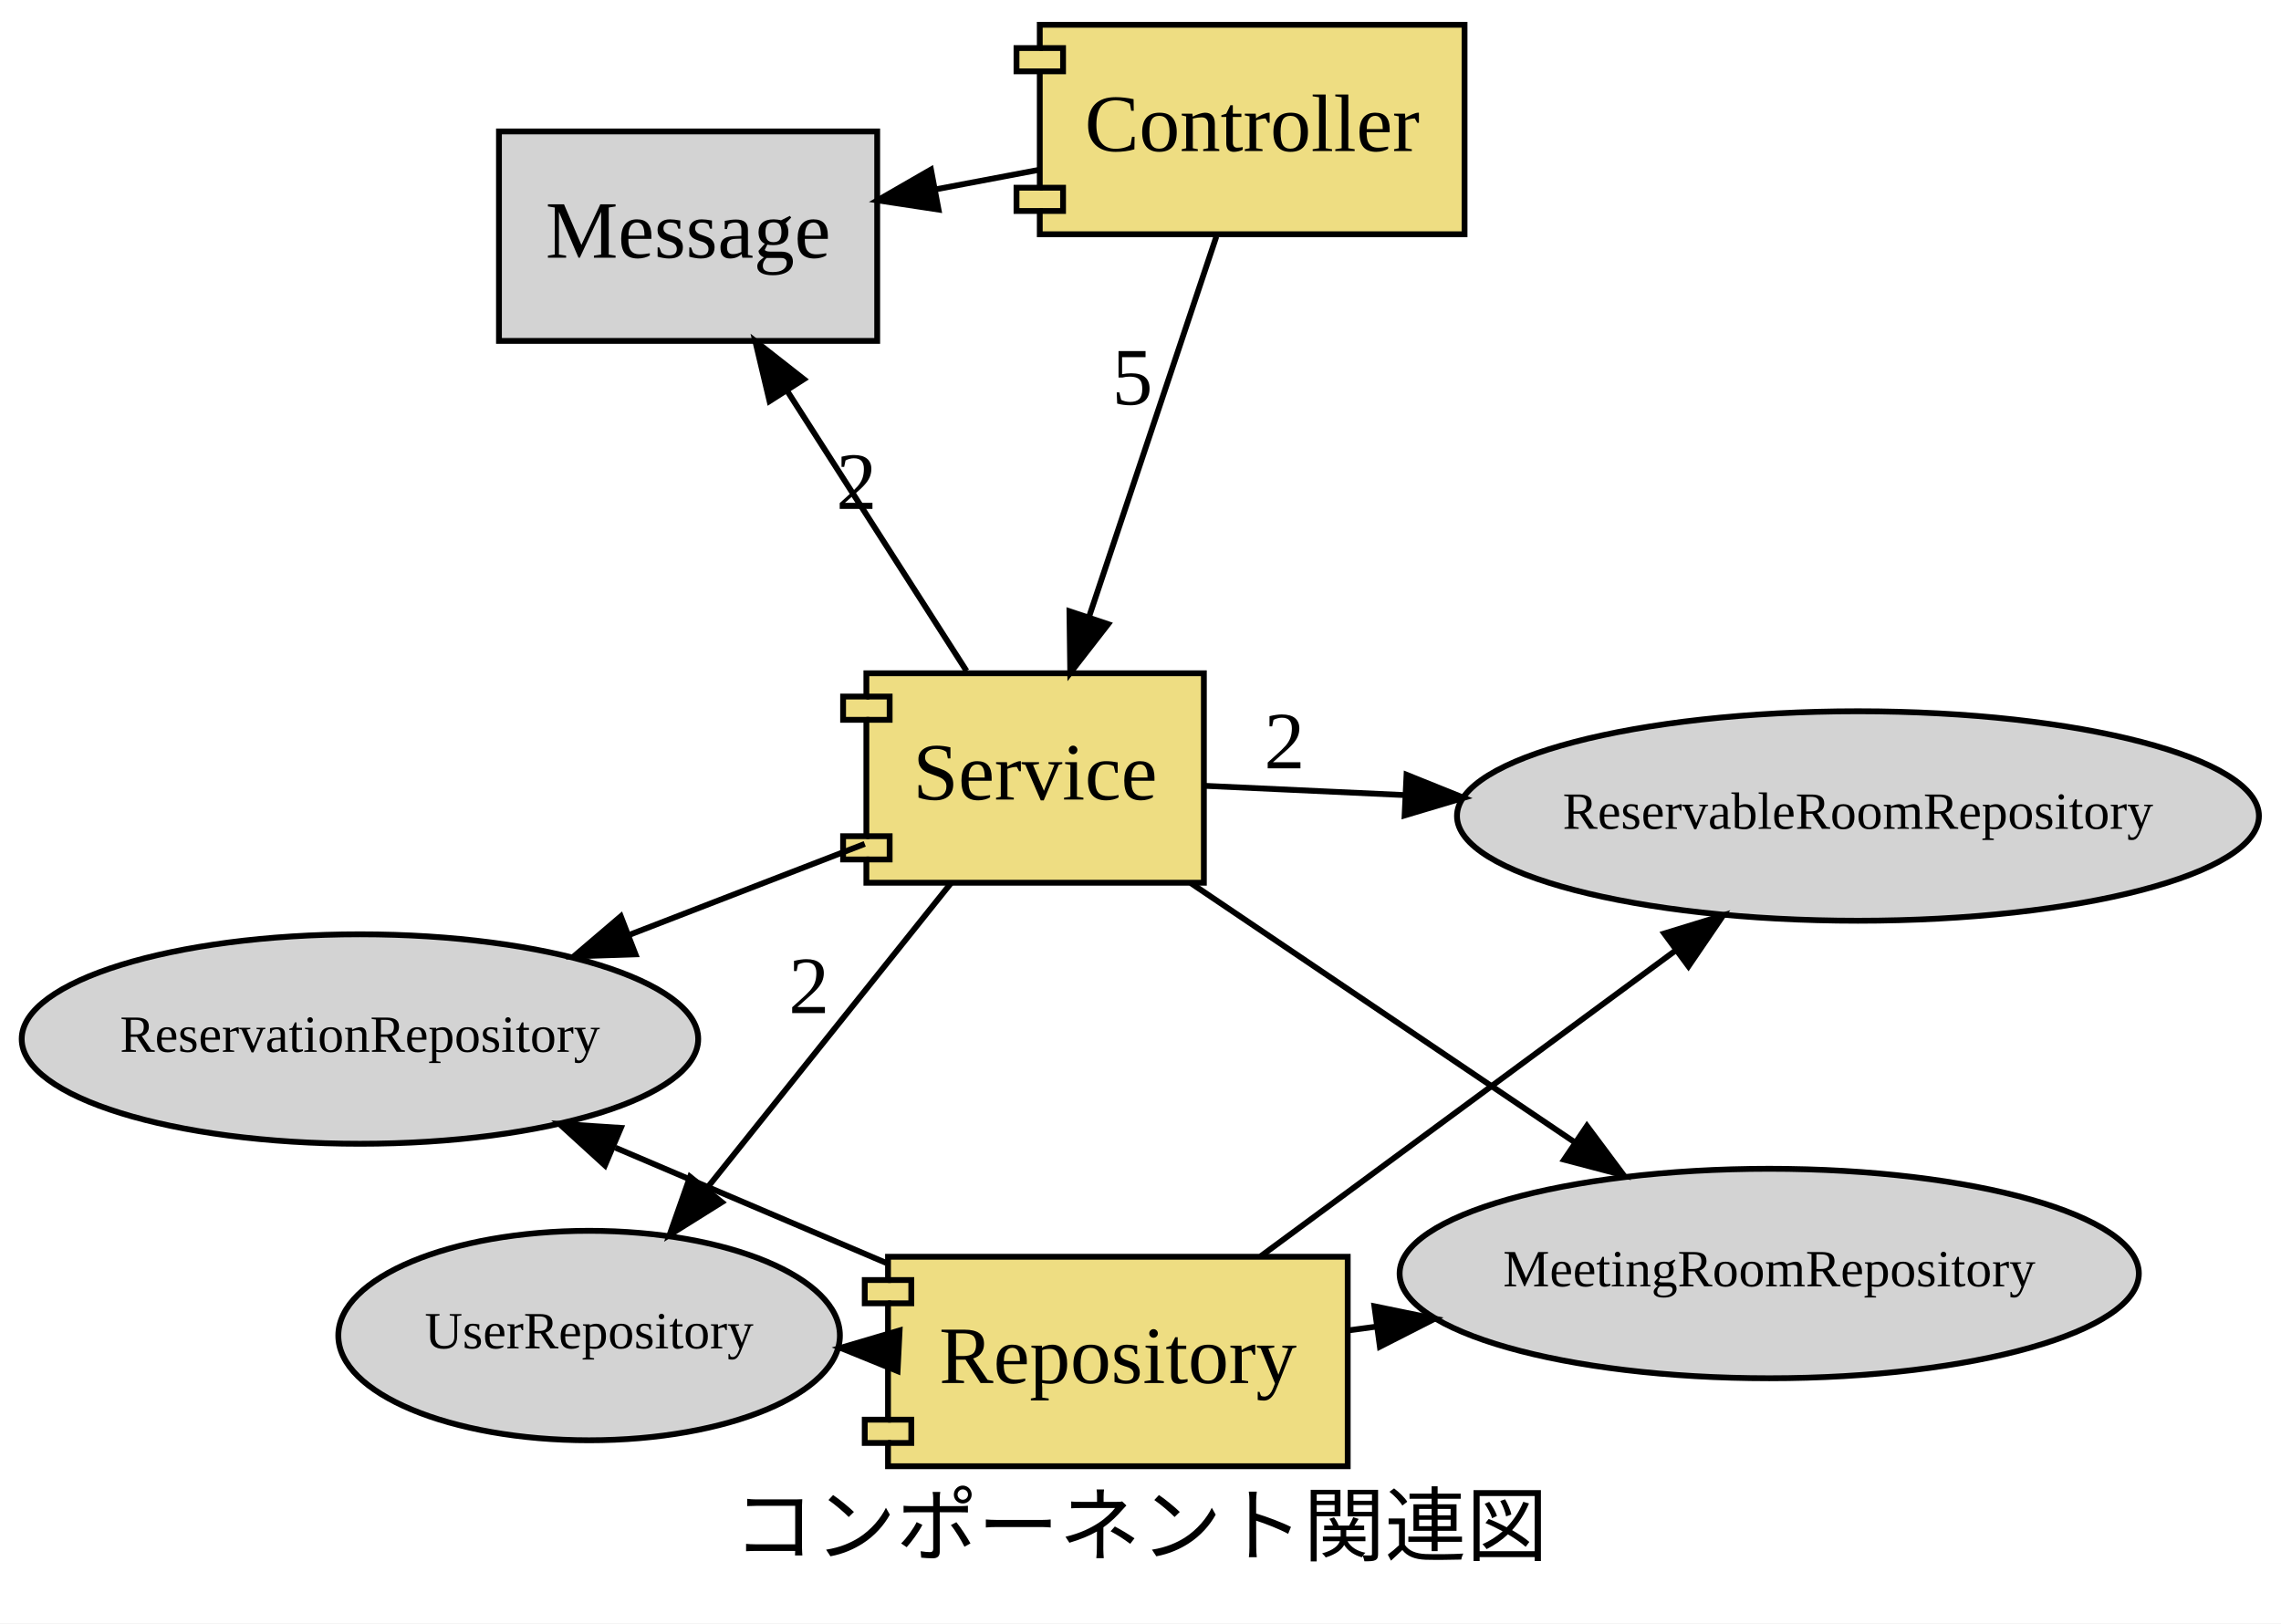
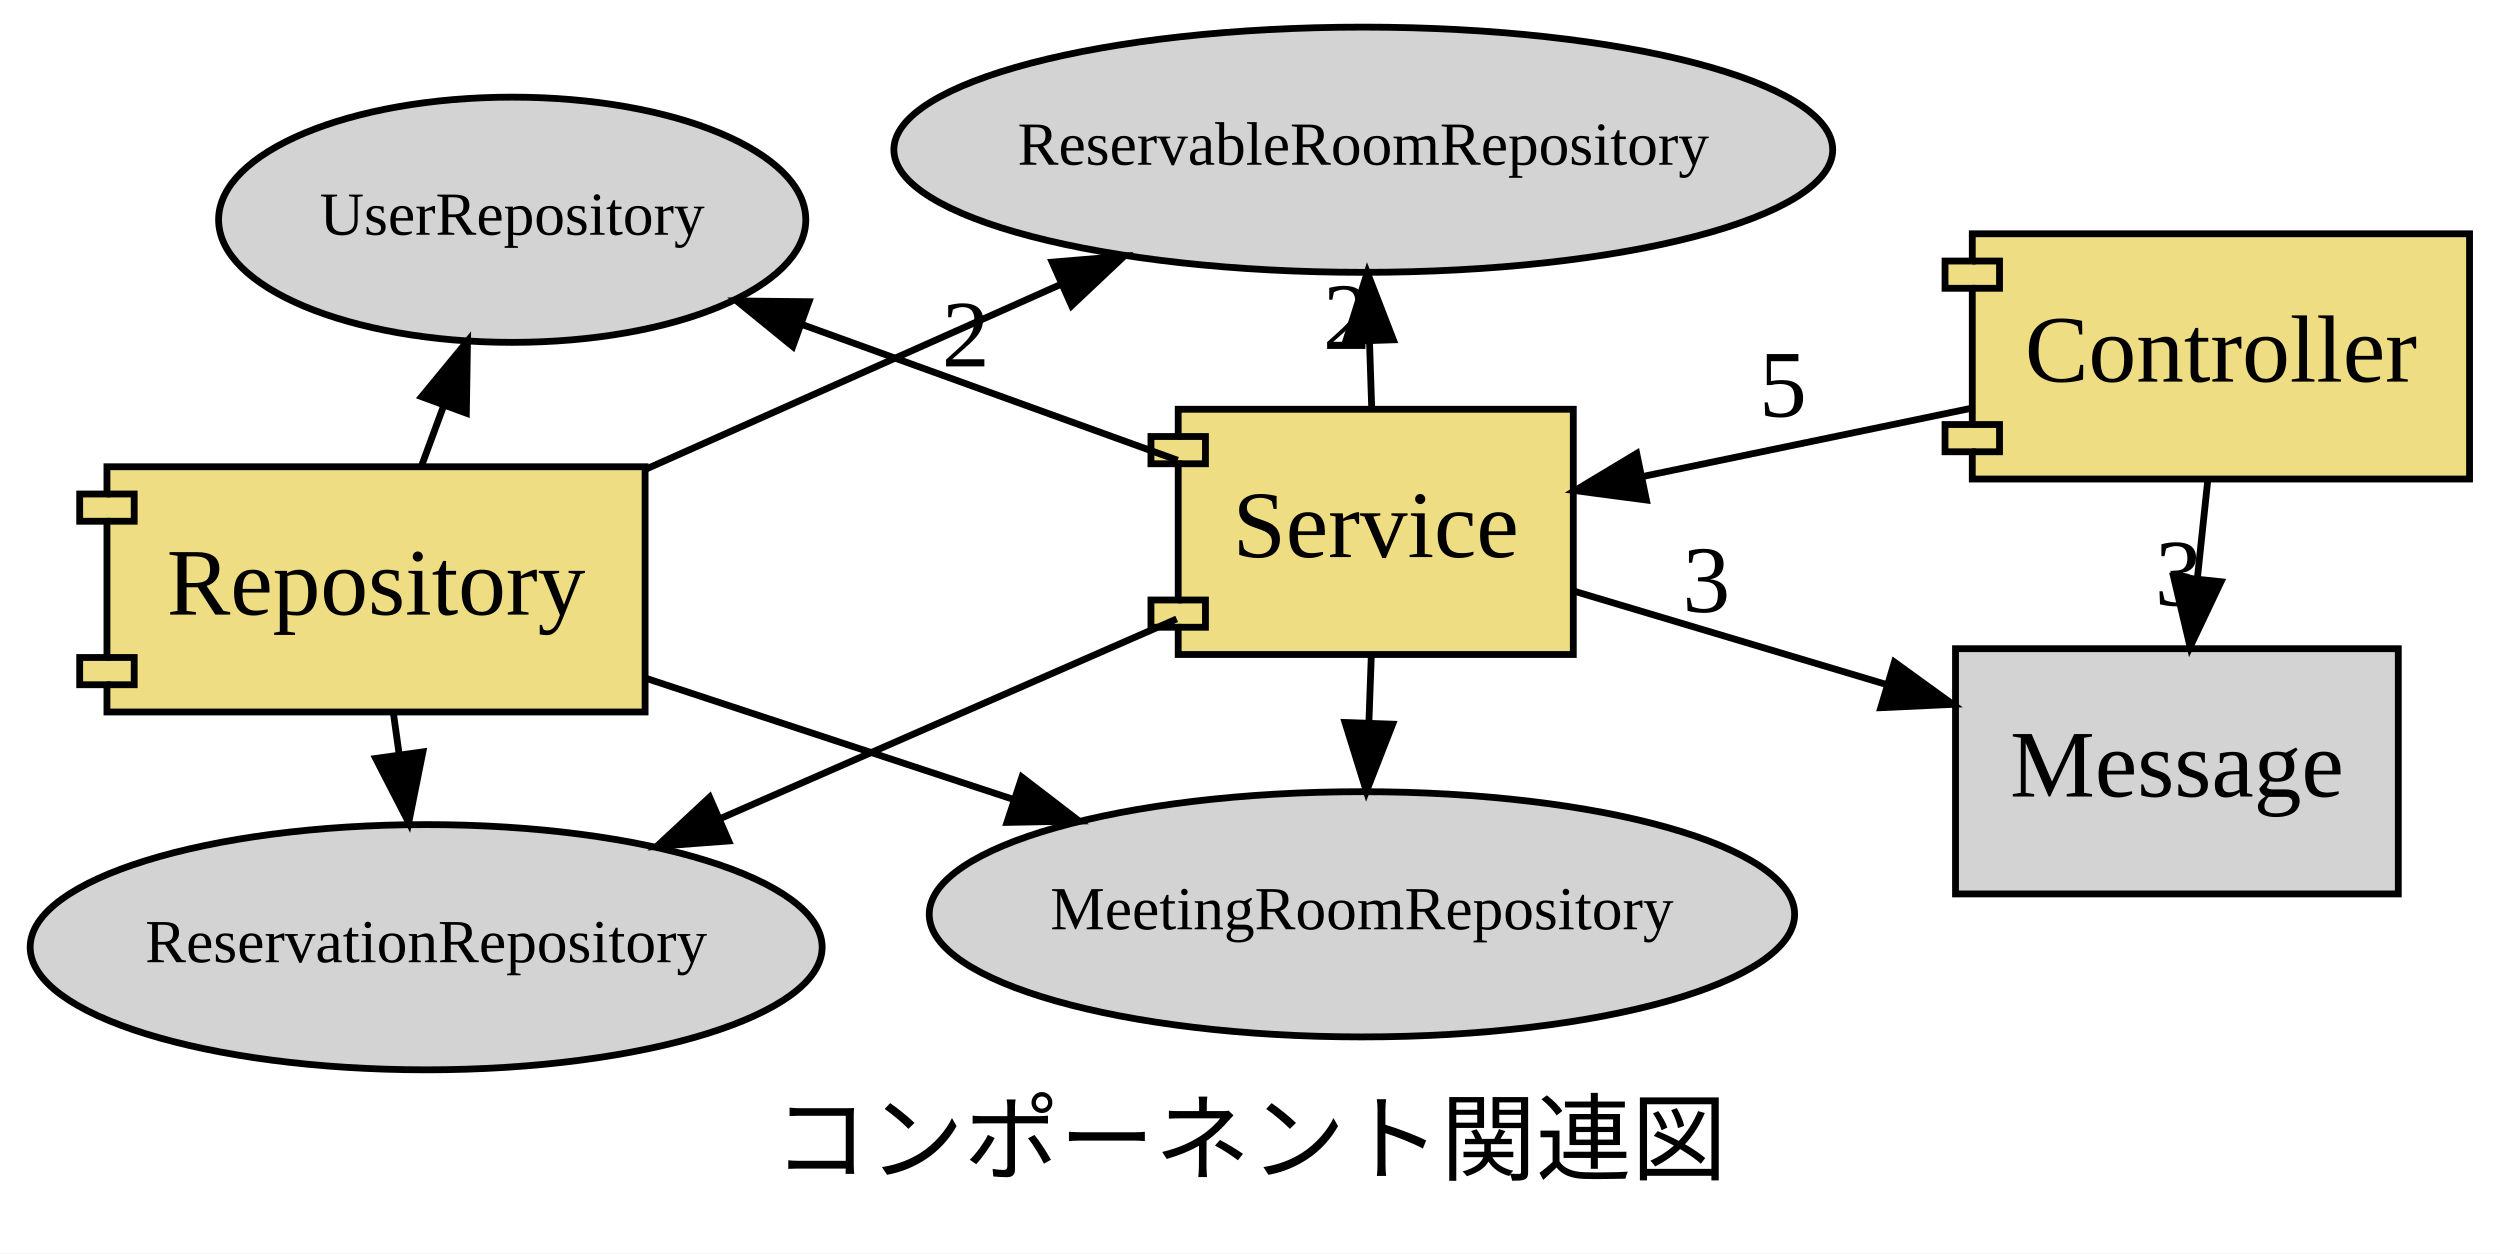
- <svg xmlns="http://www.w3.org/2000/svg" width="392pt" height="279pt" viewBox="0.00 0.00 392.00 279.00">
-   <g id="graph0" class="graph" transform="scale(1 1) rotate(0) translate(4 252)">
-     <polygon fill="white" stroke="transparent" points="-4,27 -4,-252 388,-252 388,27 -4,27" />
-     <text text-anchor="middle" x="192" y="15.2" font-family="Times New Roman,serif" font-size="14.00">コンポーネント関連図
+ <svg xmlns="http://www.w3.org/2000/svg" width="367pt" height="184pt" viewBox="0.00 0.00 367.00 184.00">
+   <g id="graph0" class="graph" transform="scale(1 1) rotate(0) translate(4 157)">
+     <polygon fill="white" stroke="transparent" points="-4,27 -4,-157 363,-157 363,27 -4,27" />
+     <text text-anchor="middle" x="179.5" y="15.2" font-family="Times New Roman,serif" font-size="14.00">コンポーネント関連図
        </text>
    <g id="node1" class="node">
-       <ellipse fill="lightgrey" stroke="black" cx="97.24" cy="-22.47" rx="43.1" ry="18" />
-       <text text-anchor="middle" x="97.24" y="-20.27" font-family="Times New Roman,serif" font-size="9.00">
+       <ellipse fill="lightgrey" stroke="black" cx="71.19" cy="-124.74" rx="43.1" ry="18" />
+       <text text-anchor="middle" x="71.19" y="-122.54" font-family="Times New Roman,serif" font-size="9.00">
                UserRepository
            </text>
    </g>
    <g id="node2" class="node">
-       <ellipse fill="lightgrey" stroke="black" cx="57.86" cy="-73.43" rx="58.13" ry="18" />
-       <text text-anchor="middle" x="57.86" y="-71.23" font-family="Times New Roman,serif" font-size="9.00">
+       <ellipse fill="lightgrey" stroke="black" cx="58.56" cy="-17.95" rx="58.13" ry="18" />
+       <text text-anchor="middle" x="58.56" y="-15.75" font-family="Times New Roman,serif" font-size="9.00">
                ReservationRepository
            </text>
    </g>
    <g id="node3" class="node">
-       <ellipse fill="lightgrey" stroke="black" cx="300.05" cy="-33.13" rx="63.52" ry="18" />
-       <text text-anchor="middle" x="300.05" y="-30.93" font-family="Times New Roman,serif" font-size="9.00">
+       <ellipse fill="lightgrey" stroke="black" cx="195.93" cy="-22.78" rx="63.52" ry="18" />
+       <text text-anchor="middle" x="195.93" y="-20.58" font-family="Times New Roman,serif" font-size="9.00">
                MeetingRoomRepository
            </text>
    </g>
    <g id="node4" class="node">
-       <ellipse fill="lightgrey" stroke="black" cx="315.3" cy="-111.76" rx="68.91" ry="18" />
-       <text text-anchor="middle" x="315.3" y="-109.56" font-family="Times New Roman,serif" font-size="9.00">
+       <ellipse fill="lightgrey" stroke="black" cx="196.13" cy="-135.02" rx="68.91" ry="18" />
+       <text text-anchor="middle" x="196.13" y="-132.82" font-family="Times New Roman,serif" font-size="9.00">
                ReservableRoomRepository
            </text>
    </g>
    <g id="node5" class="node">
-       <polygon fill="#eedd82" stroke="black" points="247.69,-247.74 174.69,-247.74 174.69,-243.74 170.69,-243.74 170.69,-239.74 174.69,-239.74 174.69,-219.74 170.69,-219.74 170.69,-215.74 174.69,-215.74 174.69,-211.74 247.69,-211.74 247.69,-247.74" />
-       <polyline fill="none" stroke="black" points="174.69,-243.74 178.69,-243.74 178.69,-239.74 174.69,-239.74 " />
-       <polyline fill="none" stroke="black" points="174.69,-219.74 178.69,-219.74 178.69,-215.74 174.69,-215.74 " />
-       <text text-anchor="middle" x="211.19" y="-226.04" font-family="Times New Roman,serif" font-size="14.00">
+       <polygon fill="#eedd82" stroke="black" points="358.53,-122.68 285.53,-122.68 285.53,-118.68 281.53,-118.68 281.53,-114.68 285.53,-114.68 285.53,-94.68 281.53,-94.68 281.53,-90.68 285.53,-90.68 285.53,-86.68 358.53,-86.68 358.53,-122.68" />
+       <polyline fill="none" stroke="black" points="285.53,-118.68 289.53,-118.68 289.53,-114.68 285.53,-114.68 " />
+       <polyline fill="none" stroke="black" points="285.53,-94.68 289.53,-94.68 289.53,-90.68 285.53,-90.68 " />
+       <text text-anchor="middle" x="322.03" y="-100.98" font-family="Times New Roman,serif" font-size="14.00">
                Controller
            </text>
    </g>
    <g id="node6" class="node">
-       <polygon fill="lightgrey" stroke="black" points="146.75,-229.41 81.75,-229.41 81.75,-193.41 146.75,-193.41 146.75,-229.41" />
-       <text text-anchor="middle" x="114.25" y="-207.71" font-family="Times New Roman,serif" font-size="14.00">
+       <polygon fill="#eedd82" stroke="black" points="226.96,-96.92 168.96,-96.92 168.96,-92.92 164.96,-92.92 164.96,-88.92 168.96,-88.92 168.96,-68.92 164.96,-68.92 164.96,-64.92 168.96,-64.92 168.96,-60.92 226.96,-60.92 226.96,-96.92" />
+       <polyline fill="none" stroke="black" points="168.96,-92.92 172.96,-92.92 172.96,-88.92 168.96,-88.92 " />
+       <polyline fill="none" stroke="black" points="168.96,-68.92 172.96,-68.92 172.96,-64.92 168.96,-64.92 " />
+       <text text-anchor="middle" x="197.96" y="-75.22" font-family="Times New Roman,serif" font-size="14.00">
+                 Service
+             </text>
+     </g>
+     <g id="edge1" class="edge">
+       <path fill="none" stroke="black" d="M285.48,-97.09C270.23,-93.92 252.5,-90.24 237,-87.02" />
+       <polygon fill="black" stroke="black" points="237.69,-83.59 227.19,-84.98 236.27,-90.44 237.69,-83.59" />
+       <text text-anchor="middle" x="257.74" y="-95.85" font-family="Times New Roman,serif" font-size="14.00">5
+             </text>
+     </g>
+     <g id="node8" class="node">
+       <polygon fill="lightgrey" stroke="black" points="348.07,-61.77 283.07,-61.77 283.07,-25.77 348.07,-25.77 348.07,-61.77" />
+       <text text-anchor="middle" x="315.57" y="-40.07" font-family="Times New Roman,serif" font-size="14.00">
                Message
            </text>
    </g>
    <g id="edge8" class="edge">
-       <path fill="none" stroke="black" d="M174.54,-222.81C168.7,-221.71 162.62,-220.55 156.66,-219.43" />
-       <polygon fill="black" stroke="black" points="157.29,-215.98 146.81,-217.57 155.99,-222.86 157.29,-215.98" />
-     </g>
-     <g id="node8" class="node">
-       <polygon fill="#eedd82" stroke="black" points="202.89,-136.29 144.89,-136.29 144.89,-132.29 140.89,-132.29 140.89,-128.29 144.89,-128.29 144.89,-108.29 140.89,-108.29 140.89,-104.29 144.89,-104.29 144.89,-100.29 202.89,-100.29 202.89,-136.29" />
-       <polyline fill="none" stroke="black" points="144.89,-132.29 148.89,-132.29 148.89,-128.29 144.89,-128.29 " />
-       <polyline fill="none" stroke="black" points="144.89,-108.29 148.89,-108.29 148.89,-104.29 144.89,-104.29 " />
-       <text text-anchor="middle" x="173.89" y="-114.59" font-family="Times New Roman,serif" font-size="14.00">
-                 Service
+       <path fill="none" stroke="black" d="M320.09,-86.4C319.62,-81.94 319.1,-77.07 318.59,-72.26" />
+       <polygon fill="black" stroke="black" points="322.04,-71.6 317.51,-62.03 315.08,-72.34 322.04,-71.6" />
+       <text text-anchor="middle" x="315.84" y="-68.13" font-family="Times New Roman,serif" font-size="14.00">3
            </text>
    </g>
-     <g id="edge1" class="edge">
-       <path fill="none" stroke="black" d="M205.03,-211.34C199.08,-193.57 190,-166.42 183.17,-146.03" />
-       <polygon fill="black" stroke="black" points="186.43,-144.73 179.93,-136.36 179.79,-146.95 186.43,-144.73" />
-       <text text-anchor="middle" x="190.6" y="-182.49" font-family="Times New Roman,serif" font-size="14.00">5
+     <g id="edge7" class="edge">
+       <path fill="none" stroke="black" d="M168.88,-89.43C152.52,-95.34 131.8,-102.83 113.66,-109.39" />
+       <polygon fill="black" stroke="black" points="112.38,-106.13 104.16,-112.82 114.76,-112.71 112.38,-106.13" />
+       <text text-anchor="middle" x="137.77" y="-103.21" font-family="Times New Roman,serif" font-size="14.00">2
+             </text>
+     </g>
+     <g id="edge10" class="edge">
+       <path fill="none" stroke="black" d="M168.74,-66.14C149.34,-57.65 123.53,-46.36 101.77,-36.85" />
+       <polygon fill="black" stroke="black" points="102.97,-33.55 92.41,-32.75 100.17,-39.97 102.97,-33.55" />
+     </g>
+     <g id="edge5" class="edge">
+       <path fill="none" stroke="black" d="M197.31,-60.85C197.19,-57.64 197.07,-54.24 196.95,-50.83" />
+       <polygon fill="black" stroke="black" points="200.44,-50.69 196.59,-40.82 193.45,-50.94 200.44,-50.69" />
+     </g>
+     <g id="edge3" class="edge">
+       <path fill="none" stroke="black" d="M197.37,-96.98C197.27,-100.18 197.16,-103.58 197.04,-106.99" />
+       <polygon fill="black" stroke="black" points="193.55,-106.89 196.72,-117 200.54,-107.12 193.55,-106.89" />
+       <text text-anchor="middle" x="193.71" y="-105.78" font-family="Times New Roman,serif" font-size="14.00">2
+             </text>
+     </g>
+     <g id="edge4" class="edge">
+       <path fill="none" stroke="black" d="M227.03,-70.23C240.87,-66.09 257.69,-61.07 272.94,-56.51" />
+       <polygon fill="black" stroke="black" points="274.1,-59.81 282.68,-53.6 272.1,-53.11 274.1,-59.81" />
+       <text text-anchor="middle" x="246.49" y="-67.17" font-family="Times New Roman,serif" font-size="14.00">3
            </text>
    </g>
    <g id="node7" class="node">
-       <polygon fill="#eedd82" stroke="black" points="227.61,-36.01 148.61,-36.01 148.61,-32.01 144.61,-32.01 144.61,-28.01 148.61,-28.01 148.61,-8.01 144.61,-8.01 144.61,-4.01 148.61,-4.01 148.61,-0.01 227.61,-0.01 227.61,-36.01" />
-       <polyline fill="none" stroke="black" points="148.61,-32.01 152.61,-32.01 152.61,-28.01 148.61,-28.01 " />
-       <polyline fill="none" stroke="black" points="148.61,-8.01 152.61,-8.01 152.61,-4.01 148.61,-4.01 " />
-       <text text-anchor="middle" x="188.11" y="-14.31" font-family="Times New Roman,serif" font-size="14.00">
+       <polygon fill="#eedd82" stroke="black" points="90.7,-88.48 11.7,-88.48 11.7,-84.48 7.7,-84.48 7.7,-80.48 11.7,-80.48 11.7,-60.48 7.7,-60.48 7.7,-56.48 11.7,-56.48 11.7,-52.48 90.7,-52.48 90.7,-88.48" />
+       <polyline fill="none" stroke="black" points="11.7,-84.48 15.7,-84.48 15.7,-80.48 11.7,-80.48 " />
+       <polyline fill="none" stroke="black" points="11.7,-60.48 15.7,-60.48 15.7,-56.48 11.7,-56.48 " />
+       <text text-anchor="middle" x="51.2" y="-66.78" font-family="Times New Roman,serif" font-size="14.00">
                Repository
            </text>
    </g>
    <g id="edge11" class="edge">
-       <path fill="none" stroke="black" d="M148.51,-19.95C148.43,-19.96 148.35,-19.96 148.26,-19.96" />
-       <polygon fill="black" stroke="black" points="150.25,-16.36 140.44,-20.35 150.6,-23.35 150.25,-16.36" />
+       <path fill="none" stroke="black" d="M57.86,-88.55C58.92,-91.42 60.03,-94.44 61.14,-97.46" />
+       <polygon fill="black" stroke="black" points="57.89,-98.76 64.63,-106.94 64.46,-96.34 57.89,-98.76" />
    </g>
    <g id="edge2" class="edge">
-       <path fill="none" stroke="black" d="M148.32,-34.94C133.59,-41.2 116.82,-48.34 101.75,-54.76" />
-       <polygon fill="black" stroke="black" points="99.96,-51.71 92.13,-58.85 102.7,-58.16 99.96,-51.71" />
+       <path fill="none" stroke="black" d="M53.74,-52.4C54.01,-50.45 54.29,-48.42 54.58,-46.38" />
+       <polygon fill="black" stroke="black" points="58.08,-46.63 56,-36.24 51.15,-45.66 58.08,-46.63" />
    </g>
    <g id="edge6" class="edge">
-       <path fill="none" stroke="black" d="M227.89,-23.38C229.38,-23.58 230.89,-23.79 232.41,-23.99" />
-       <polygon fill="black" stroke="black" points="232.2,-27.5 242.58,-25.37 233.14,-20.56 232.2,-27.5" />
+       <path fill="none" stroke="black" d="M90.75,-57.45C107.42,-51.96 127.03,-45.49 144.78,-39.64" />
+       <polygon fill="black" stroke="black" points="146.01,-42.92 154.41,-36.47 143.82,-36.27 146.01,-42.92" />
    </g>
    <g id="edge9" class="edge">
-       <path fill="none" stroke="black" d="M212.63,-36.08C232.99,-51.09 262.06,-72.52 284.08,-88.74" />
-       <polygon fill="black" stroke="black" points="282.01,-91.57 292.14,-94.68 286.17,-85.93 282.01,-91.57" />
-     </g>
-     <g id="edge7" class="edge">
-       <path fill="none" stroke="black" d="M159.47,-100.27C147.65,-85.5 130.79,-64.41 117.59,-47.92" />
-       <polygon fill="black" stroke="black" points="120.05,-45.39 111.07,-39.77 114.59,-49.76 120.05,-45.39" />
-       <text text-anchor="middle" x="135.03" y="-77.89" font-family="Times New Roman,serif" font-size="14.00">2
-             </text>
-     </g>
-     <g id="edge10" class="edge">
-       <path fill="none" stroke="black" d="M144.61,-106.97C132.4,-102.25 117.92,-96.65 104.32,-91.4" />
-       <polygon fill="black" stroke="black" points="105.21,-87.99 94.62,-87.64 102.69,-94.52 105.21,-87.99" />
-     </g>
-     <g id="edge5" class="edge">
-       <path fill="none" stroke="black" d="M200.64,-100.23C219.88,-87.25 245.96,-69.64 266.58,-55.72" />
-       <polygon fill="black" stroke="black" points="268.72,-58.5 275.05,-50.01 264.8,-52.7 268.72,-58.5" />
-     </g>
-     <g id="edge3" class="edge">
-       <path fill="none" stroke="black" d="M203.19,-116.94C213.3,-116.47 225.16,-115.92 237.31,-115.36" />
-       <polygon fill="black" stroke="black" points="237.72,-118.85 247.55,-114.89 237.39,-111.86 237.72,-118.85" />
-       <text text-anchor="middle" x="216.75" y="-119.95" font-family="Times New Roman,serif" font-size="14.00">2
-             </text>
-     </g>
-     <g id="edge4" class="edge">
-       <path fill="none" stroke="black" d="M162.1,-136.69C153.31,-150.42 141.16,-169.4 131.3,-184.79" />
-       <polygon fill="black" stroke="black" points="128.25,-183.06 125.8,-193.37 134.14,-186.83 128.25,-183.06" />
-       <text text-anchor="middle" x="143.2" y="-164.54" font-family="Times New Roman,serif" font-size="14.00">2
-             </text>
+       <path fill="none" stroke="black" d="M90.8,-88.12C109.67,-96.52 132.32,-106.61 151.76,-115.27" />
+       <polygon fill="black" stroke="black" points="150.46,-118.52 161.02,-119.39 153.31,-112.12 150.46,-118.52" />
    </g>
  </g>
</svg>
